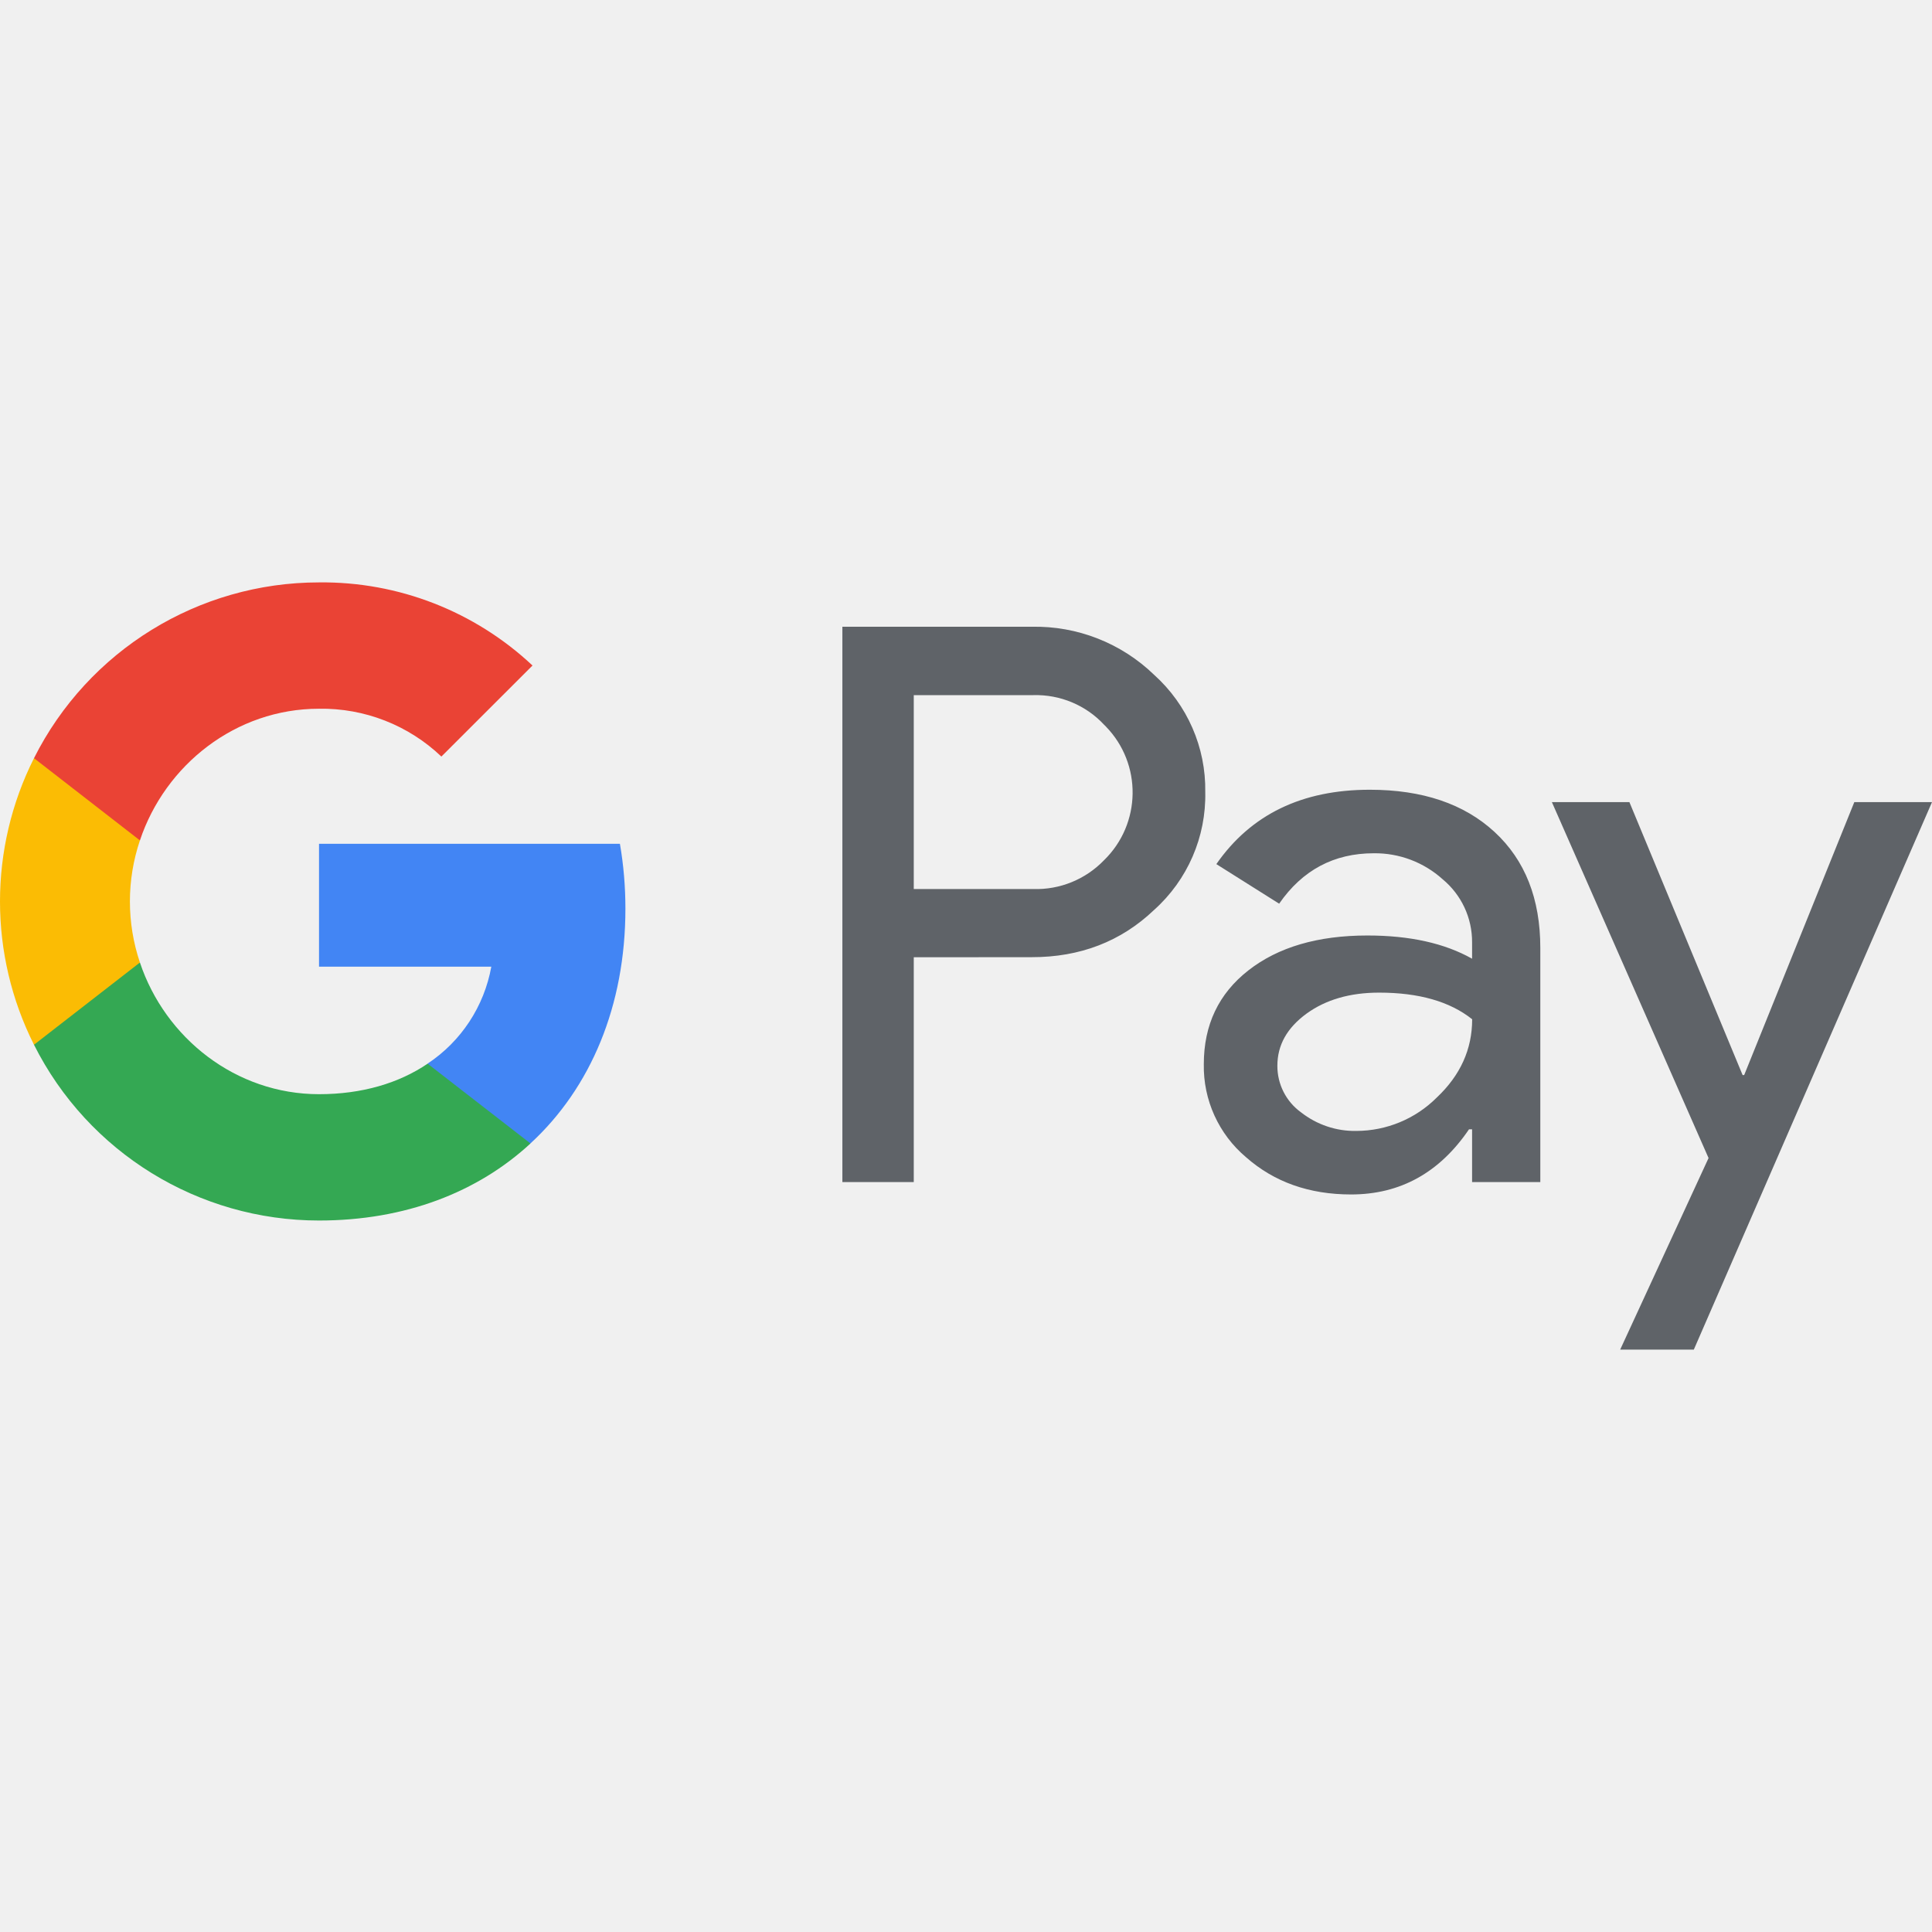
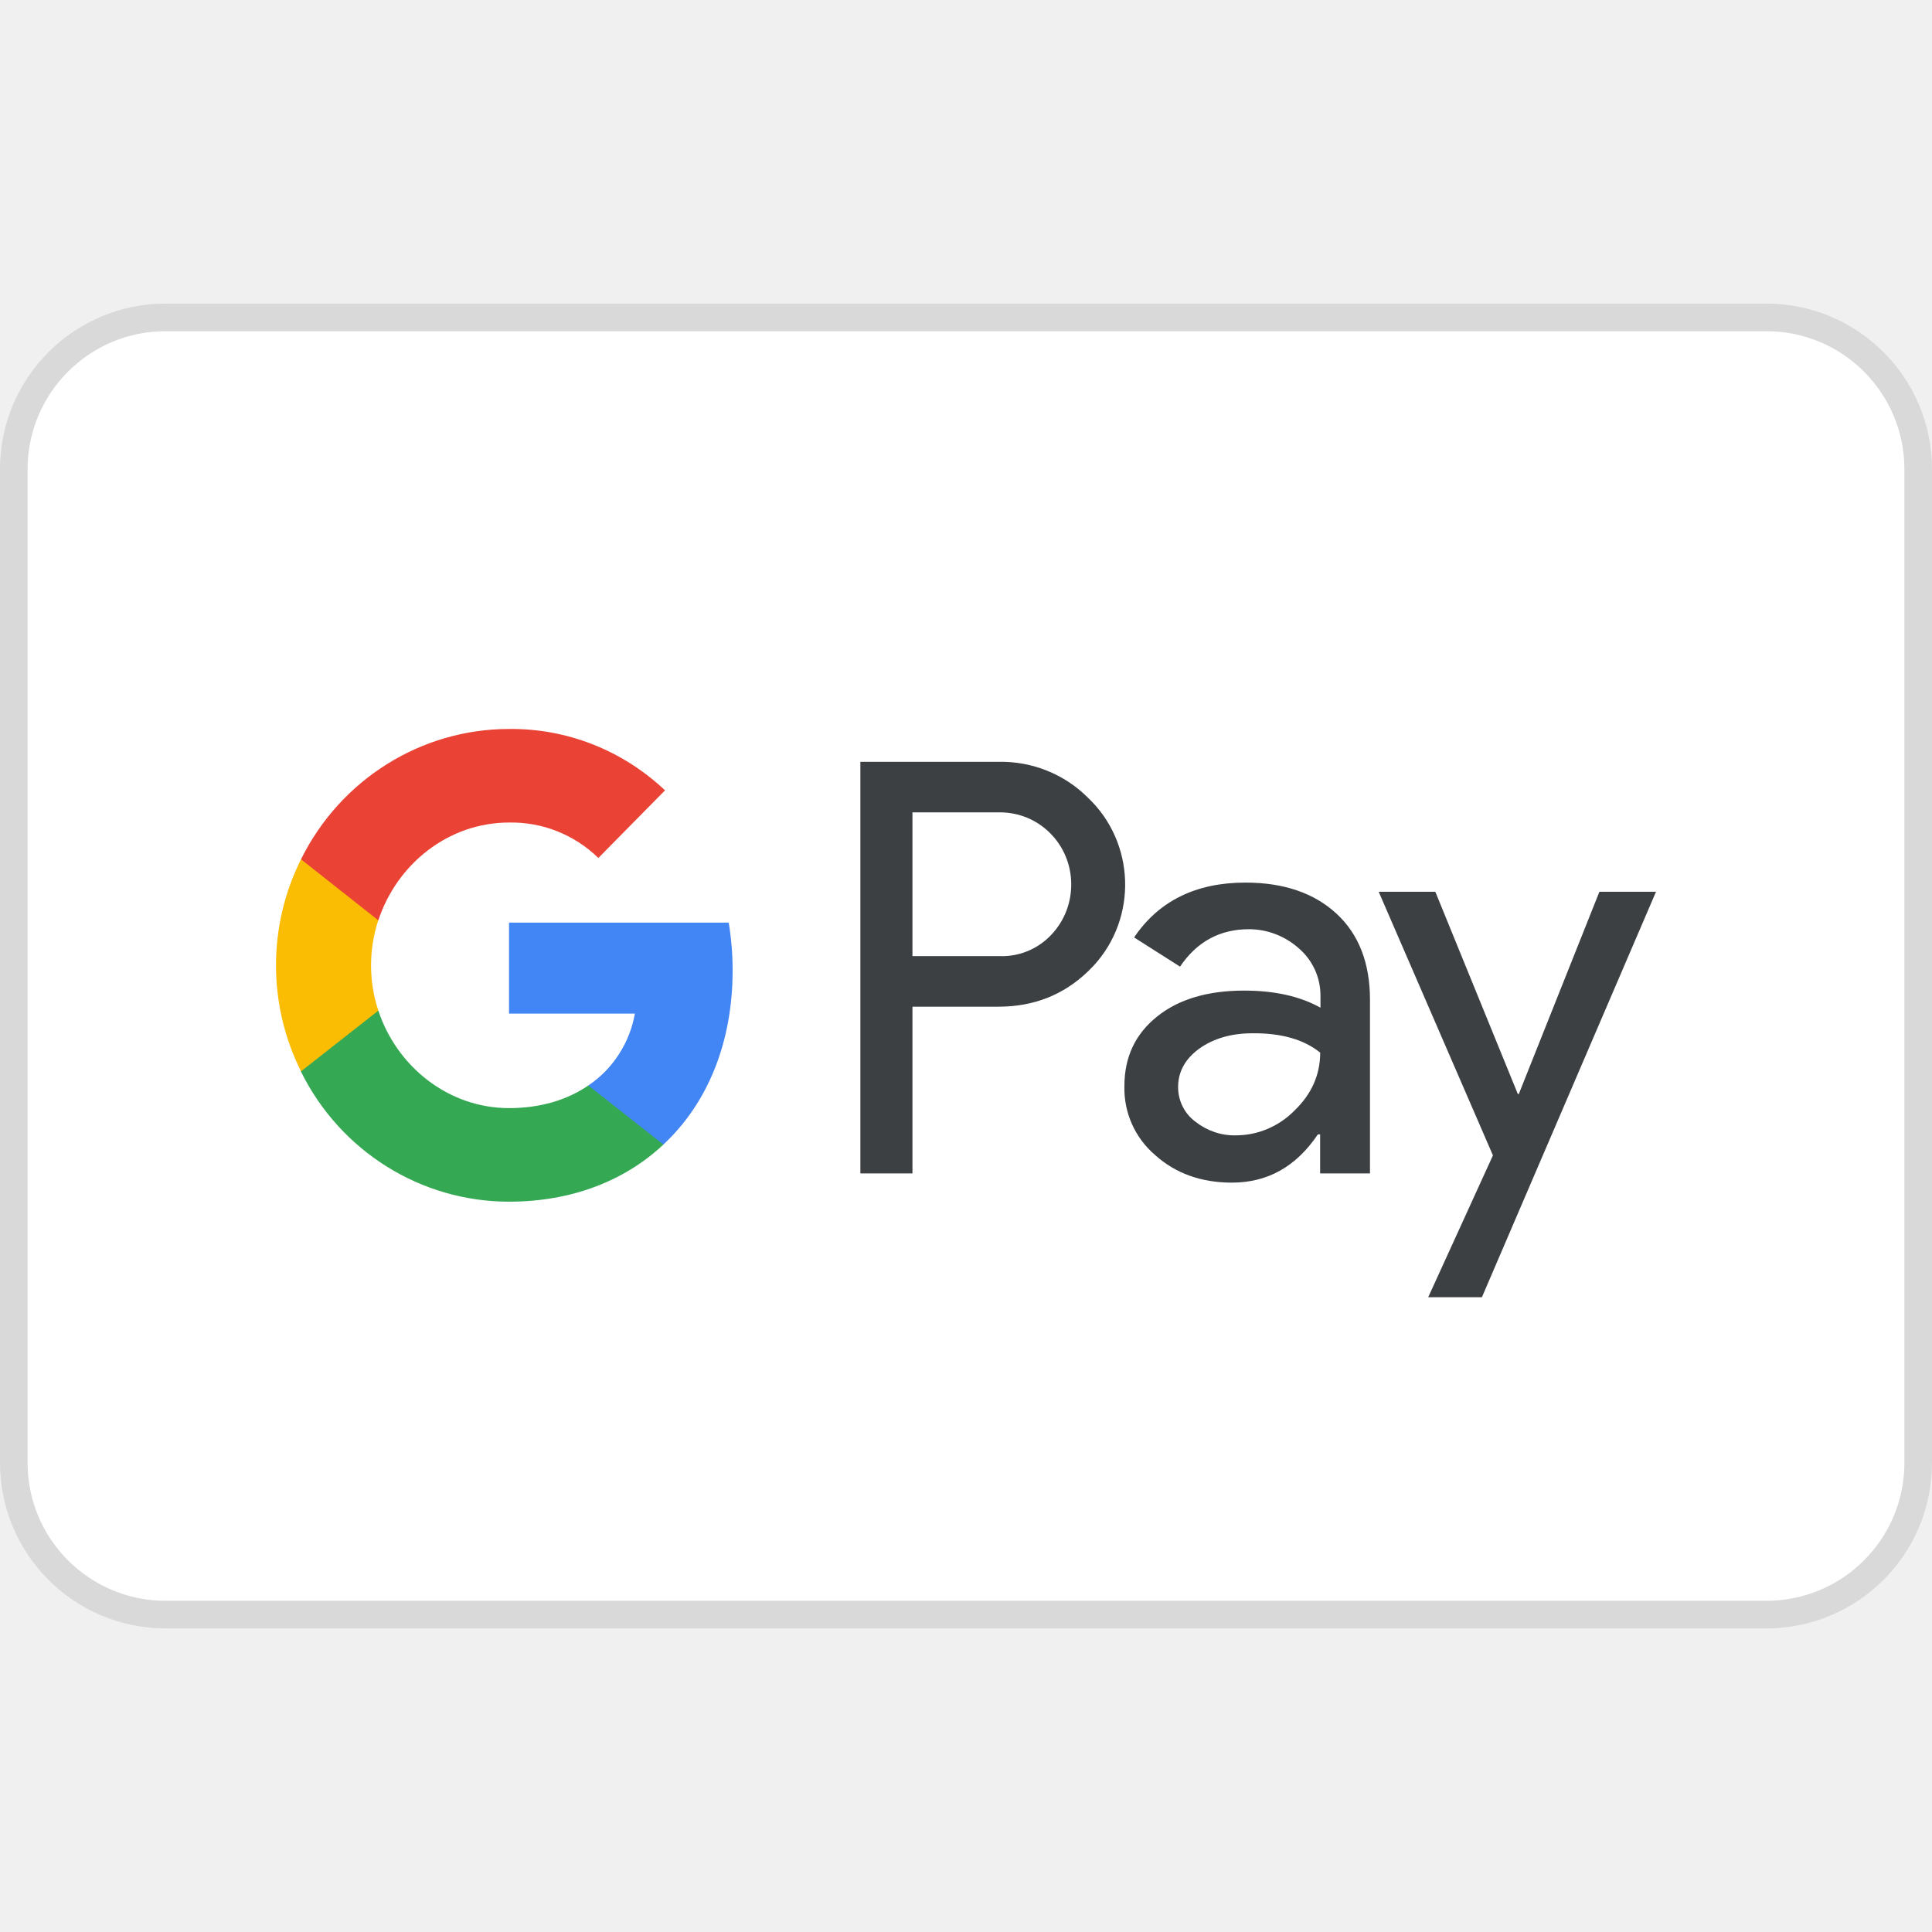
- <svg xmlns="http://www.w3.org/2000/svg" height="800px" width="800px" version="1.1" id="Layer_1" viewBox="0 0 2387.3 948" xml:space="preserve">
-   <style type="text/css">
- 	.st0{fill:#5F6368;}
- 	.st1{fill:#4285F4;}
- 	.st2{fill:#34A853;}
- 	.st3{fill:#FBBC04;}
- 	.st4{fill:#EA4335;}
- </style>
-   <g>
-     <path class="st0" d="M1129.1,463.2V741h-88.2V54.8h233.8c56.4-1.2,110.9,20.2,151.4,59.4c41,36.9,64.1,89.7,63.2,144.8   c1.2,55.5-21.9,108.7-63.2,145.7c-40.9,39-91.4,58.5-151.4,58.4L1129.1,463.2L1129.1,463.2z M1129.1,139.3v239.6h147.8   c32.8,1,64.4-11.9,87.2-35.5c46.3-45,47.4-119.1,2.3-165.4c-0.8-0.8-1.5-1.6-2.3-2.3c-22.5-24.1-54.3-37.3-87.2-36.4L1129.1,139.3   L1129.1,139.3z M1692.5,256.2c65.2,0,116.6,17.4,154.3,52.2c37.7,34.8,56.5,82.6,56.5,143.2V741H1819v-65.2h-3.8   c-36.5,53.7-85.1,80.5-145.7,80.5c-51.7,0-95-15.3-129.8-46c-33.8-28.5-53-70.7-52.2-115c0-48.6,18.4-87.2,55.1-115.9   c36.7-28.7,85.7-43.1,147.1-43.1c52.3,0,95.5,9.6,129.3,28.7v-20.2c0.2-30.2-13.2-58.8-36.4-78c-23.3-21-53.7-32.5-85.1-32.1   c-49.2,0-88.2,20.8-116.9,62.3l-77.6-48.9C1545.6,286.8,1608.8,256.2,1692.5,256.2L1692.5,256.2z M1578.4,597.3   c-0.1,22.8,10.8,44.2,29.2,57.5c19.5,15.3,43.7,23.5,68.5,23c37.2-0.1,72.9-14.9,99.2-41.2c29.2-27.5,43.8-59.7,43.8-96.8   c-27.5-21.9-65.8-32.9-115-32.9c-35.8,0-65.7,8.6-89.6,25.9C1590.4,550.4,1578.4,571.7,1578.4,597.3L1578.4,597.3z M2387.3,271.5   L2093,948h-91l109.2-236.7l-193.6-439.8h95.8l139.9,337.3h1.9l136.1-337.3L2387.3,271.5z" />
-   </g>
-   <path class="st1" d="M772.8,403.2c0-26.9-2.2-53.7-6.8-80.2H394.2v151.8h212.9c-8.8,49-37.2,92.3-78.7,119.8v98.6h127.1  C729.9,624.7,772.8,523.2,772.8,403.2L772.8,403.2z" />
-   <path class="st2" d="M394.2,788.5c106.4,0,196-34.9,261.3-95.2l-127.1-98.6c-35.4,24-80.9,37.7-134.2,37.7  c-102.8,0-190.1-69.3-221.3-162.7H42v101.6C108.9,704.5,245.2,788.5,394.2,788.5z" />
-   <path class="st3" d="M172.9,469.7c-16.5-48.9-16.5-102,0-150.9V217.2H42c-56,111.4-56,242.7,0,354.1L172.9,469.7z" />
-   <path class="st4" d="M394.2,156.1c56.2-0.9,110.5,20.3,151.2,59.1L658,102.7C586.6,35.7,492.1-1.1,394.2,0  C245.2,0,108.9,84.1,42,217.2l130.9,101.6C204.1,225.4,291.4,156.1,394.2,156.1z" />
+ <svg xmlns="http://www.w3.org/2000/svg" width="800px" height="800px" viewBox="0 -11 70 70" fill="none">
+   <rect x="0.5" y="0.5" width="69" height="47" rx="5.5" fill="white" stroke="#D9D9D9" />
+   <path fill-rule="evenodd" clip-rule="evenodd" d="M33.06 31.516V25.474H36.179C37.456 25.474 38.535 25.046 39.414 24.201L39.625 23.988C41.231 22.239 41.126 19.515 39.414 17.898C38.558 17.042 37.386 16.578 36.179 16.602H31.173V31.516H33.06ZM33.06 23.642V18.433H36.226C36.906 18.433 37.551 18.695 38.032 19.171C39.052 20.17 39.075 21.835 38.09 22.869C37.61 23.381 36.93 23.666 36.226 23.642H33.06ZM48.429 22.108C47.62 21.359 46.519 20.978 45.123 20.978C43.33 20.978 41.982 21.644 41.091 22.965L42.755 24.023C43.365 23.119 44.197 22.667 45.252 22.667C45.921 22.667 46.565 22.917 47.069 23.369C47.562 23.797 47.843 24.416 47.843 25.07V25.51C47.116 25.105 46.202 24.891 45.077 24.891C43.764 24.891 42.708 25.201 41.923 25.831C41.138 26.461 40.739 27.294 40.739 28.352C40.715 29.316 41.126 30.232 41.853 30.85C42.591 31.516 43.529 31.849 44.631 31.849C45.932 31.849 46.964 31.266 47.749 30.101H47.831V31.516H49.637V25.224C49.637 23.904 49.238 22.858 48.429 22.108ZM43.307 29.637C42.92 29.351 42.685 28.888 42.685 28.388C42.685 27.829 42.943 27.365 43.447 26.997C43.963 26.628 44.608 26.438 45.37 26.438C46.425 26.426 47.246 26.663 47.833 27.139C47.833 27.948 47.516 28.65 46.895 29.244C46.332 29.815 45.57 30.136 44.772 30.136C44.245 30.148 43.729 29.97 43.307 29.637ZM53.693 36L60 21.311H57.949L55.029 28.638H54.994L52.005 21.311H49.953L54.092 30.862L51.747 36H53.693Z" fill="#3C4043" />
+   <path d="M26.544 24.166C26.544 23.583 26.497 23 26.403 22.429H18.443V25.724H23.004C22.816 26.782 22.206 27.734 21.316 28.329V30.47H24.035C25.63 28.983 26.544 26.782 26.544 24.166Z" fill="#4285F4" />
+   <path d="M18.444 32.539C20.718 32.539 22.641 31.778 24.036 30.47L21.316 28.329C20.554 28.852 19.581 29.149 18.444 29.149C16.24 29.149 14.376 27.639 13.708 25.617H10.906V27.829C12.336 30.719 15.255 32.539 18.444 32.539Z" fill="#34A853" />
+   <path d="M13.708 25.617C13.356 24.558 13.356 23.405 13.708 22.334V20.134H10.906C9.698 22.548 9.698 25.403 10.906 27.817L13.708 25.617Z" fill="#FBBC04" />
+   <path d="M18.444 18.802C19.652 18.778 20.812 19.242 21.68 20.086L24.095 17.636C22.559 16.185 20.543 15.389 18.444 15.412C15.255 15.412 12.336 17.244 10.906 20.134L13.708 22.346C14.376 20.312 16.24 18.802 18.444 18.802Z" fill="#EA4335" />
</svg>
